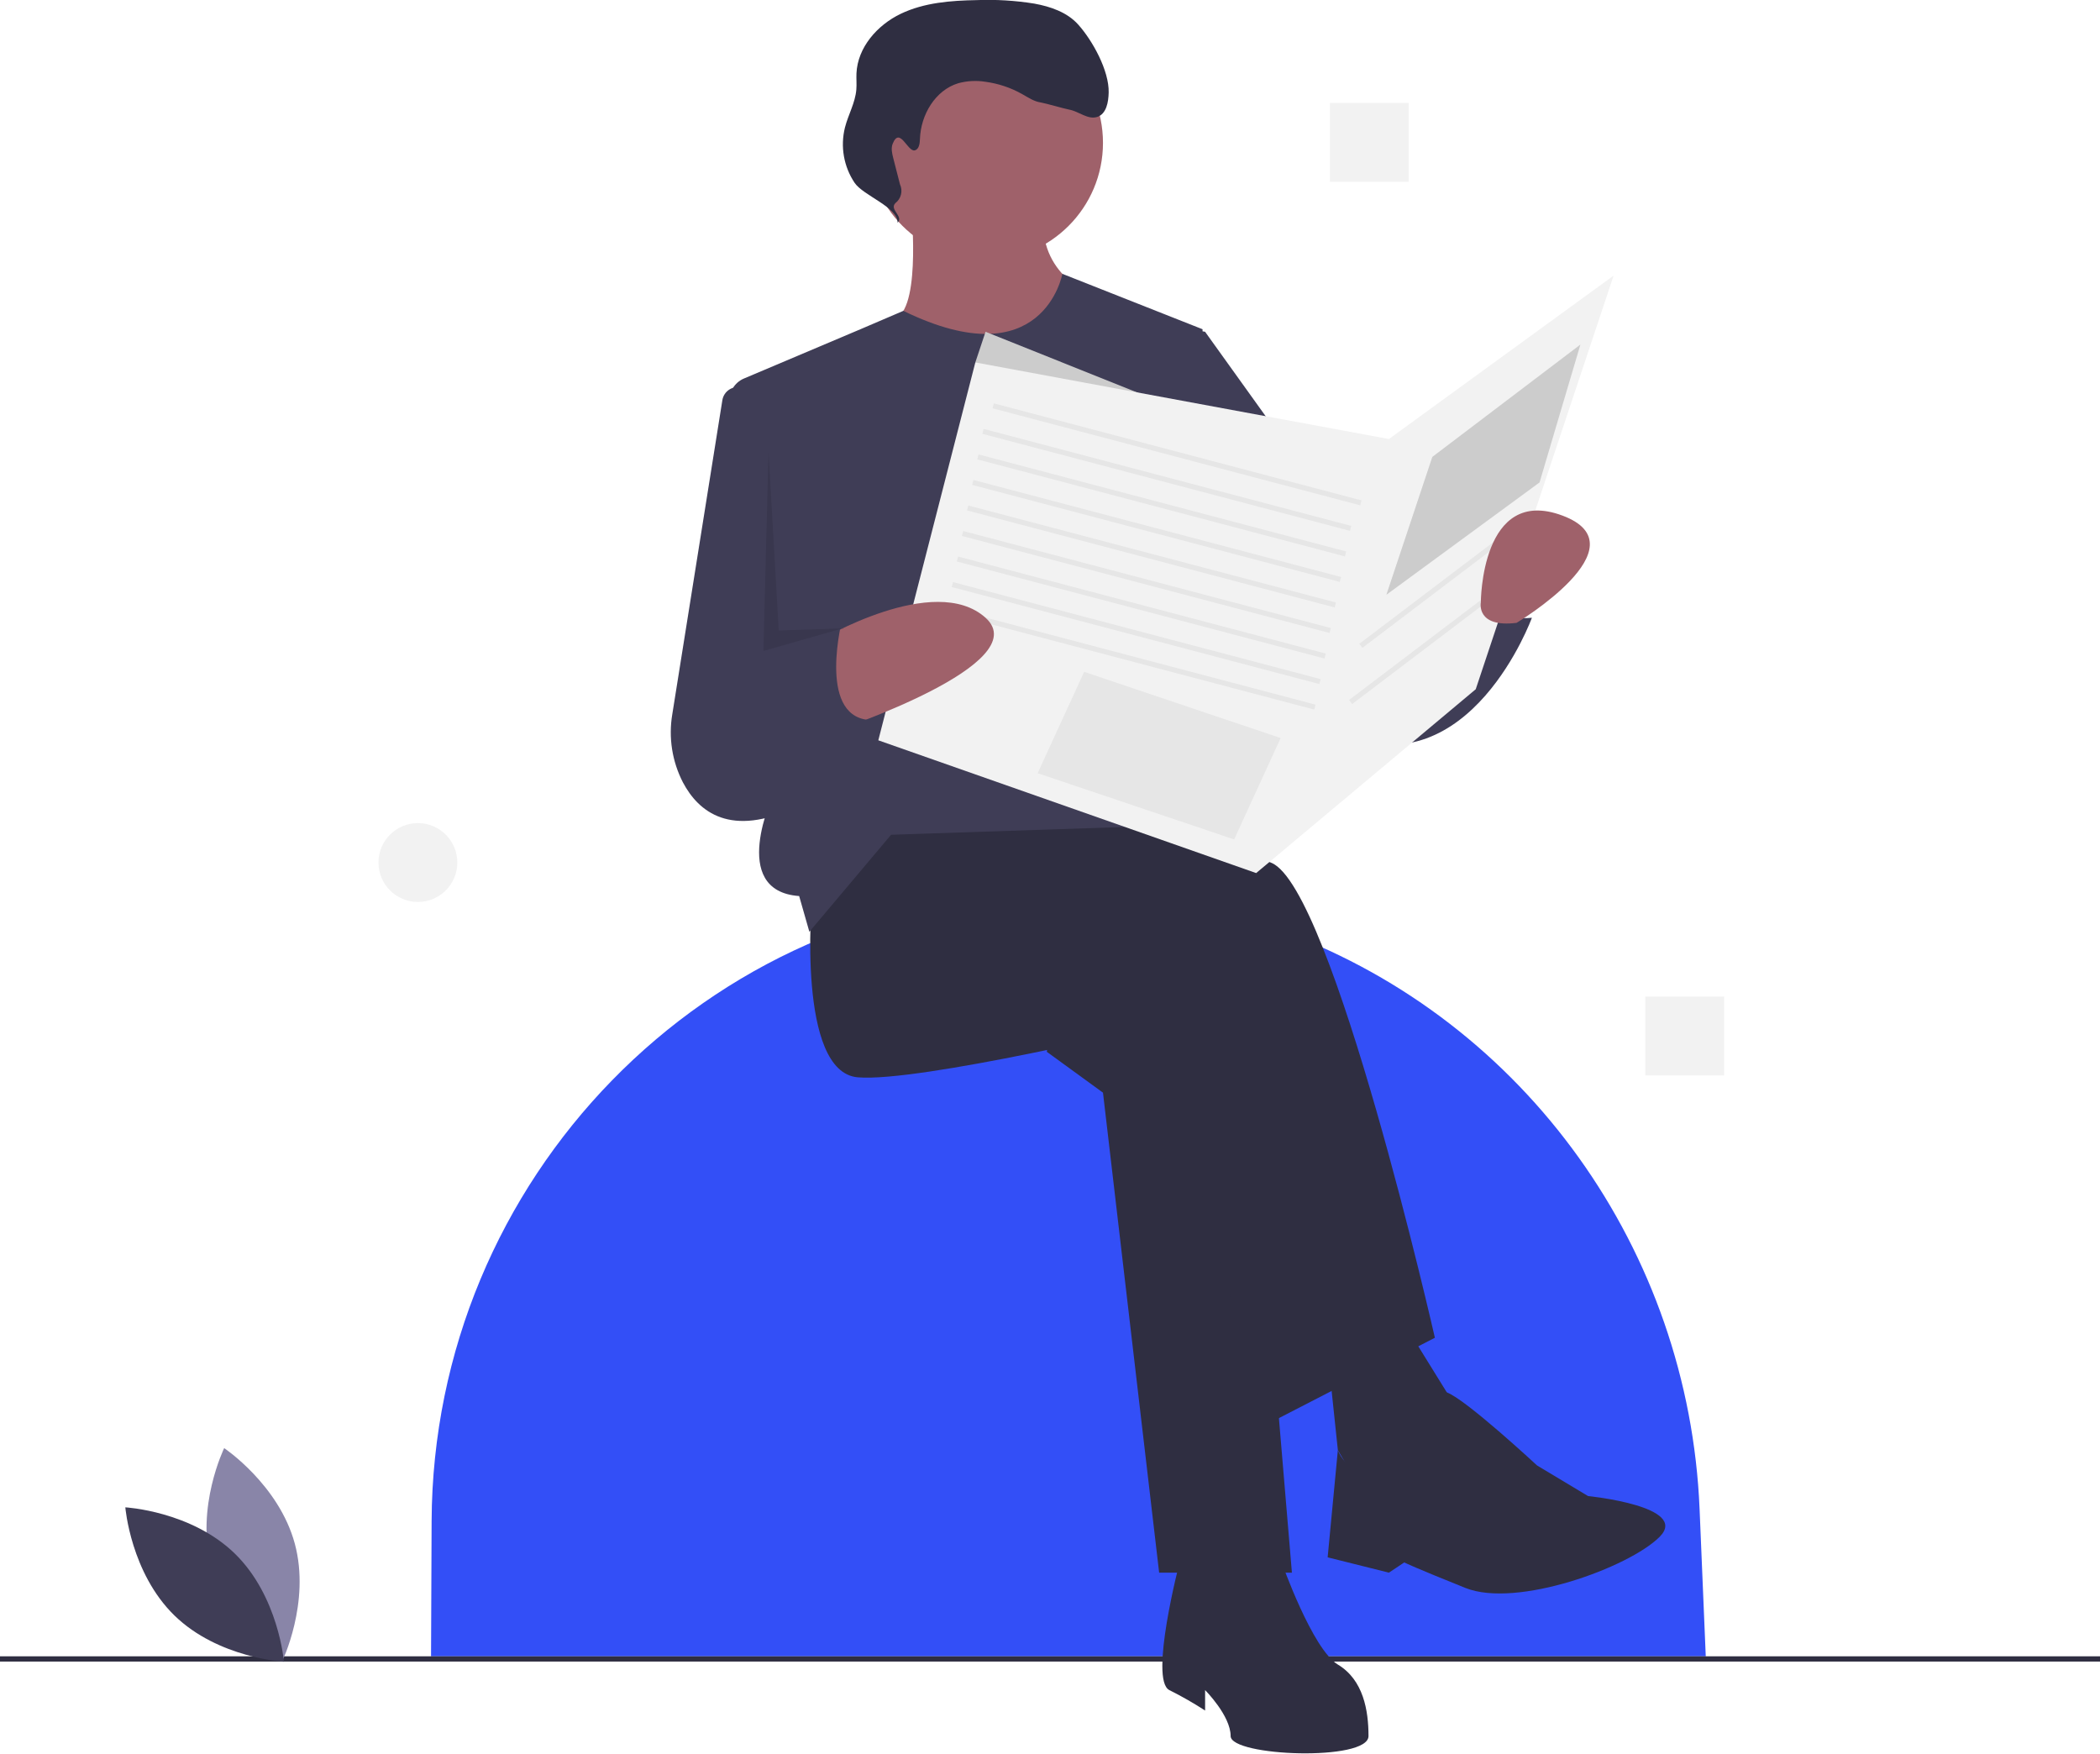
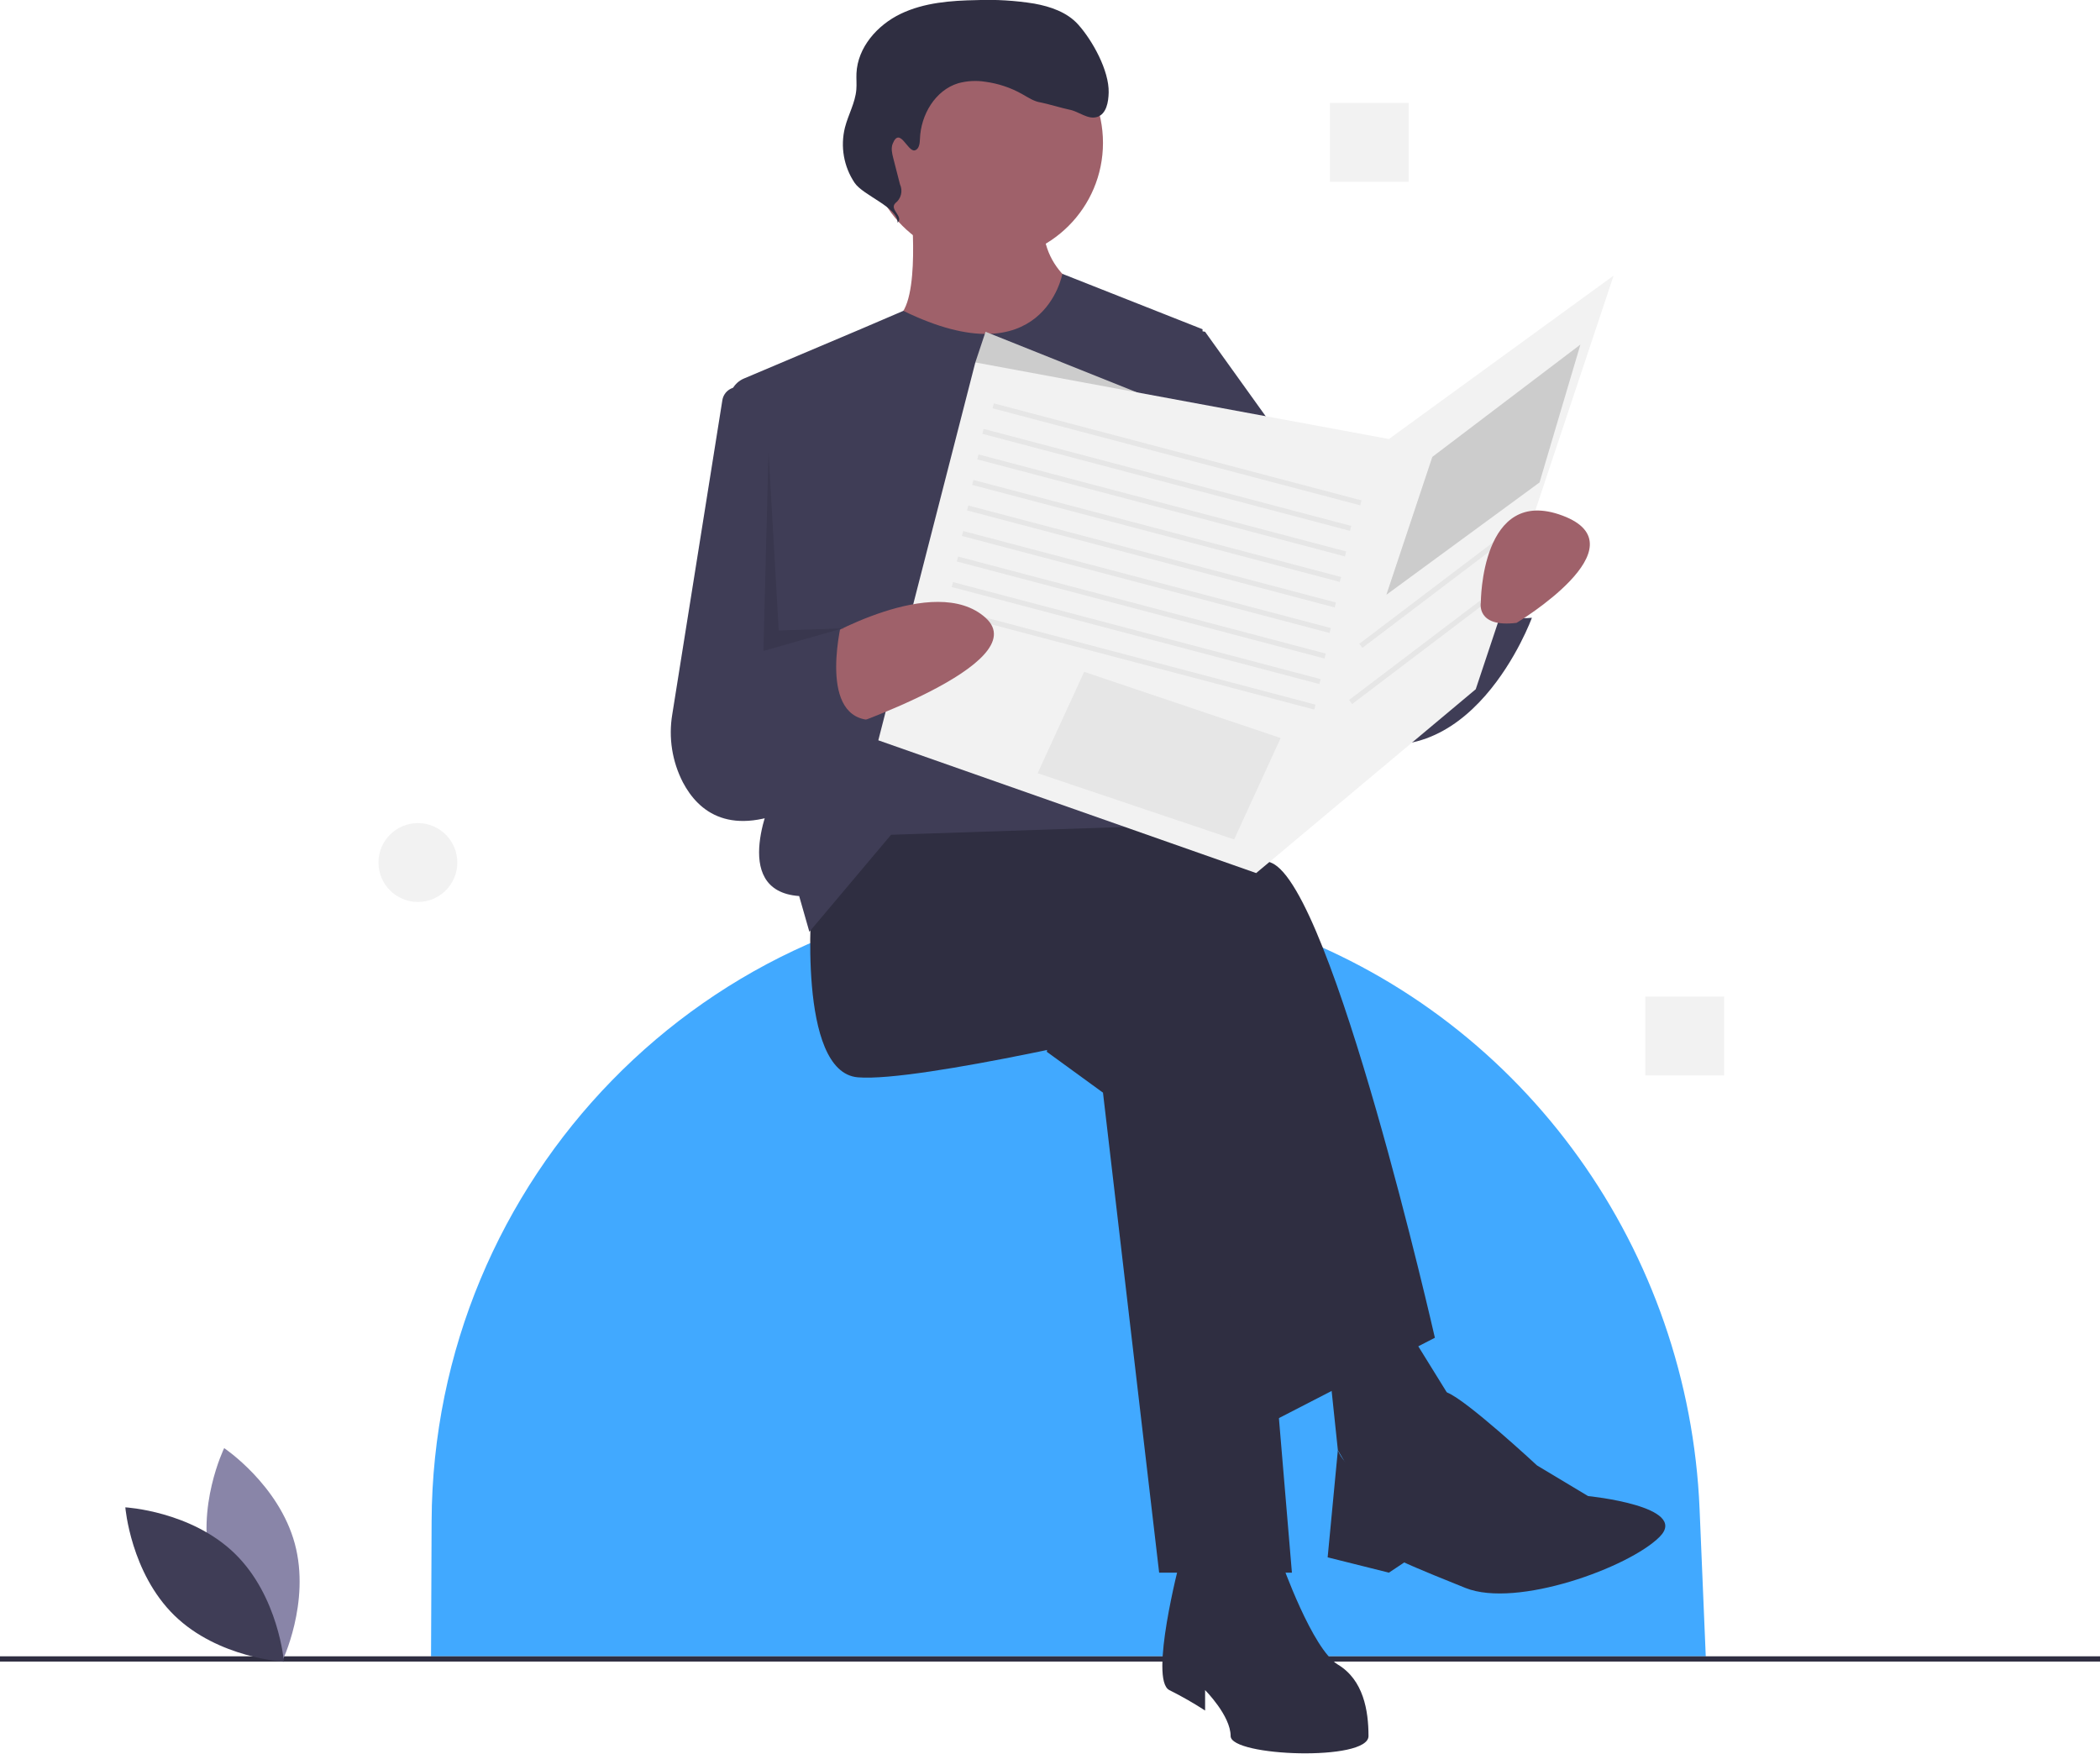
- <svg xmlns="http://www.w3.org/2000/svg" height="667.076" viewBox="0 0 799 667.076" width="799">
-   <path d="m849.5 746.62h-485l.219-51.422c.553-130.115 104.408-237.329 234.506-239.542q2.108-.036 4.223-.036h0a245.336 245.336 0 0 1 85.752 15.406c92.054 34.283 153.841 121.384 157.951 219.528z" fill="#334ff7" transform="translate(-200.5 -116.4621)" />
-   <path d="m0 630.158h799v2h-799z" fill="#2f2e41" />
-   <path d="m398.287 400.165 21.37 15.543 21.371 182.622h50.512l-17.485-207.879-69.94-27.199z" fill="#2f2e41" />
-   <path d="m509.418 458.344s-5.828 66.055 17.485 67.998 112.682-19.428 112.682-19.428l42.741 151.537 64.112-33.027s-38.856-170.965-62.169-180.679-101.025-29.142-101.025-29.142l-56.341 9.714z" fill="#2f2e41" transform="translate(-200.5 -116.4621)" />
-   <path d="m649.299 710.906s-11.657 44.684-3.886 48.57a140.535 140.535 0 0 1 13.6 7.771v-7.771s9.714 9.714 9.714 17.485 52.455 9.714 52.455 0-1.943-21.371-11.657-27.199-21.371-38.856-21.371-38.856z" fill="#2f2e41" transform="translate(-200.5 -116.4621)" />
-   <path d="m505.14 514.79 3.885 36.913 13.6 23.313 33.027-36.913-25.256-40.798z" fill="#2f2e41" />
-   <path d="m736.724 668.165s7.154-24.46 14.262-21.944 34.307 27.772 34.307 27.772l19.428 11.657s38.856 3.886 27.199 15.542-54.398 27.199-73.826 19.428-23.313-9.714-23.313-9.714l-5.828 3.886-23.313-5.828 3.886-40.799s5.828 17.485 27.199 0z" fill="#2f2e41" transform="translate(-200.5 -116.4621)" />
-   <circle cx="374.973" cy="54.349" fill="#9f616a" r="44.684" />
-   <path d="m547.303 197.039s3.886 40.799-7.771 40.799 1.943 50.512 33.027 50.512 42.741-60.226 42.741-60.226-21.371-7.771-17.485-33.027-50.512 1.943-50.512 1.943z" fill="#9f616a" transform="translate(-200.5 -116.4621)" />
-   <path d="m544.207 234.725-16.332 6.998-44.325 18.753a9 9 0 0 0 -5.437 9.294l16.734 148.746s-17.485 36.913 9.714 38.856l3.886 13.6 31.085-36.913 116.567-3.886 1.943-188.45-53.336-21.076s-7.254 40.108-60.499 14.078z" fill="#3f3d56" transform="translate(-200.5 -116.4621)" />
-   <path d="m489.991 266.008-7.179-2.051a5.919 5.919 0 0 0 -7.471 4.759l-19.052 119.507a41.502 41.502 0 0 0 4.055 25.917c5.887 11.146 18.113 21.254 43.247 9.233l17.485-126.281z" fill="#3f3d56" transform="translate(-200.5 -116.4621)" />
-   <path d="m635.7 238.809 23.313 3.886 64.112 89.368 5.828 15.542 36.913-11.657s-1.943 17.485 17.485 15.542c0 0-23.313 64.112-71.883 44.684s-64.112-77.711-64.112-77.711z" fill="#3f3d56" transform="translate(-200.5 -116.4621)" />
-   <path d="m462.399 161.203-87.426-34.971-3.885 11.657 40.798 34.97z" fill="#ccc" />
-   <path d="m548.57 173.66c1.65-.441 1.893-2.632 1.948-4.339.296-9.142 5.802-18.524 14.553-21.185a24.467 24.467 0 0 1 10.313-.568 39.063 39.063 0 0 1 13.967 4.66c2.279 1.281 4.515 2.825 7.1 3.216 1.707.259 9.101 2.408 10.801 2.711 3.738.665 7.212 4.01 10.799 2.765 3.432-1.191 4.191-5.634 4.274-9.265.189-8.273-6.092-19.724-11.624-25.878-4.198-4.671-10.519-6.827-16.698-7.948a111.168 111.168 0 0 0 -21.838-1.328c-9.889.176-20.051.94-28.968 5.218s-16.407 12.794-16.834 22.675c-.089 2.058.123 4.125-.05 6.178-.422 5.008-3.082 9.532-4.329 14.4a26.35 26.35 0 0 0 3.68 21.057c3.309 4.87 16.543 9.291 16.351 15.176 2.392-2.478-3.249-4.972-.857-7.45a5.892 5.892 0 0 0 1.752-7.199l-2.54-9.907c-.465-1.814-.922-3.778-.22-5.513 2.723-6.728 5.666 3.259 8.418 2.525z" fill="#2f2e41" transform="translate(-200.5 -116.4621)" />
-   <path d="m371.088 137.889-36.913 143.766 143.766 50.513 83.54-69.941 52.455-157.365-85.483 62.169z" fill="#f2f2f2" />
-   <g fill="#e6e6e6">
-     <path d="m647.356 216.987h1.942v144.669h-1.942z" transform="matrix(.2551543 -.9669003 .9669003 .2551543 2.65912 725.9059)" />
-     <path d="m643.471 226.701h1.942v144.669h-1.942z" transform="matrix(.2551543 -.9669003 .9669003 .2551543 -9.62744 729.3844)" />
-     <path d="m641.528 236.415h1.942v144.669h-1.942z" transform="matrix(.2551543 -.9669003 .9669003 .2551543 -20.46692 734.7413)" />
-     <path d="m639.585 246.129h1.942v144.669h-1.942z" transform="matrix(.2551543 -.9669003 .9669003 .2551543 -31.3064 740.0982)" />
-     <path d="m637.642 255.843h1.942v144.669h-1.942z" transform="matrix(.2551543 -.9669003 .9669003 .2551543 -42.14588 745.4551)" />
-     <path d="m635.7 265.557h1.942v144.669h-1.942z" transform="matrix(.2551543 -.9669003 .9669003 .2551543 -52.98536 750.812)" />
-     <path d="m633.757 275.27h1.942v144.669h-1.942z" transform="matrix(.2551543 -.9669003 .9669003 .2551543 -63.82485 756.1689)" />
-     <path d="m631.814 284.984h1.942v144.669h-1.942z" transform="matrix(.2551543 -.9669003 .9669003 .2551543 -74.66433 761.5258)" />
-     <path d="m629.871 294.698h1.942v144.669h-1.942z" transform="matrix(.2551543 -.9669003 .9669003 .2551543 -85.50381 766.8827)" />
-   </g>
-   <path d="m512.35 360.104s43.695-26.099 63.123-8.614-56.341 42.741-56.341 42.741z" fill="#9f616a" transform="translate(-200.5 -116.4621)" />
-   <path d="m464.734 372.861 56.341-21.371s-9.714 36.913 9.714 38.856l-27.199 33.027s-54.398 0-38.856-50.512z" fill="#3f3d56" transform="translate(-200.5 -116.4621)" />
-   <path d="m412.494 255.602 74.761 25.197-17.693 38.566-74.761-25.196z" fill="#e6e6e6" />
-   <path d="m544.967 173.831 56.341-42.742-15.542 52.456-58.284 42.741z" fill="#ccc" />
-   <path d="m711.079 339.834h70.719v1.943h-70.719z" fill="#e6e6e6" transform="matrix(.7967075 -.6043651 .6043651 .7967075 -254.7255 403.9423)" />
-   <path d="m707.194 361.204h70.719v1.943h-70.719z" fill="#e6e6e6" transform="matrix(.7967075 -.6043651 .6043651 .7967075 -268.4311 405.9385)" />
-   <path d="m777.523 353.433s48.57-29.142 17.485-40.799-31.085 33.027-31.085 33.027-1.943 9.714 13.6 7.771z" fill="#9f616a" transform="translate(-200.5 -116.4621)" />
-   <path d="m292.405 171.888-1.943 75.769 30.113-8.594-24.285.822z" opacity=".1" />
-   <path d="m280.909 712.354c6.073 22.45 26.875 36.354 26.875 36.354s10.955-22.495 4.882-44.945-26.875-36.354-26.875-36.354-10.955 22.495-4.882 44.945z" fill="#8985a8" transform="translate(-200.5 -116.4621)" />
-   <path d="m289.833 707.53c16.665 16.223 18.7 41.16 18.7 41.16s-24.984-1.364-41.648-17.587-18.7-41.16-18.7-41.16 24.984 1.364 41.648 17.587z" fill="#3f3d56" transform="translate(-200.5 -116.4621)" />
-   <path d="m626 379.158h30v30h-30z" fill="#f2f2f2" />
-   <path d="m506 39.158h30v30h-30z" fill="#f2f2f2" />
-   <circle cx="159" cy="328.158" fill="#f2f2f2" r="15" />
+ <svg xmlns="http://www.w3.org/2000/svg" id="a751cec9-7d0e-4c8a-a2d9-3a6c65a20454" data-name="Layer 1" width="799" height="667.076" viewBox="0 0 799 667.076">
+   <path d="M849.5,746.62h-485l.219-51.422c.553-130.115,104.408-237.329,234.506-239.542q2.108-.036,4.223-.036h0a245.336,245.336,0,0,1,85.752,15.406c92.054,34.283,153.841,121.384,157.951,219.528Z" transform="translate(-200.5 -116.4621)" fill="#41a9ff" />
+   <rect y="630.158" width="799" height="2" fill="#2f2e41" />
+   <polygon points="398.287 400.165 419.657 415.708 441.028 598.33 491.54 598.33 474.055 390.451 404.115 363.252 398.287 400.165" fill="#2f2e41" />
+   <path d="M509.418,458.344s-5.828,66.055,17.485,67.998,112.682-19.428,112.682-19.428l42.741,151.537,64.112-33.027s-38.856-170.965-62.169-180.679-101.025-29.142-101.025-29.142l-56.341,9.714Z" transform="translate(-200.5 -116.4621)" fill="#2f2e41" />
+   <path d="M649.299,710.906s-11.657,44.684-3.886,48.57a140.535,140.535,0,0,1,13.6,7.771v-7.771s9.714,9.714,9.714,17.485,52.455,9.714,52.455,0-1.943-21.371-11.657-27.199-21.371-38.856-21.371-38.856Z" transform="translate(-200.5 -116.4621)" fill="#2f2e41" />
+   <polygon points="505.14 514.79 509.025 551.703 522.625 575.016 555.652 538.103 530.396 497.305 505.14 514.79" fill="#2f2e41" />
+   <path d="M736.724,668.165s7.154-24.46,14.262-21.944,34.307,27.772,34.307,27.772L804.722,685.65s38.856,3.886,27.199,15.542-54.398,27.199-73.826,19.428-23.313-9.714-23.313-9.714l-5.828,3.886-23.313-5.828,3.886-40.799S715.354,685.65,736.724,668.165Z" transform="translate(-200.5 -116.4621)" fill="#2f2e41" />
+   <circle cx="374.973" cy="54.349" r="44.684" fill="#9f616a" />
+   <path d="M547.303,197.039s3.886,40.799-7.771,40.799S541.474,288.35,572.559,288.35s42.741-60.226,42.741-60.226-21.371-7.771-17.485-33.027S547.303,197.039,547.303,197.039Z" transform="translate(-200.5 -116.4621)" fill="#9f616a" />
+   <path d="M544.207,234.725l-16.332,6.998L483.55,260.476a9,9,0,0,0-5.437,9.294l16.734,148.746s-17.485,36.913,9.714,38.856L508.447,470.972l31.085-36.913,116.567-3.886,1.943-188.45L604.706,220.647S597.452,260.755,544.207,234.725Z" transform="translate(-200.5 -116.4621)" fill="#3f3d56" />
+   <path d="M489.991,266.008l-7.179-2.051a5.919,5.919,0,0,0-7.471,4.759L456.288,388.223a41.502,41.502,0,0,0,4.055,25.917c5.887,11.146,18.113,21.254,43.247,9.233l17.485-126.281Z" transform="translate(-200.5 -116.4621)" fill="#3f3d56" />
+   <path d="M635.7,238.809l23.313,3.886,64.112,89.368L728.953,347.605l36.913-11.657s-1.943,17.485,17.485,15.542c0,0-23.313,64.112-71.883,44.684s-64.112-77.711-64.112-77.711Z" transform="translate(-200.5 -116.4621)" fill="#3f3d56" />
+   <polygon points="462.399 161.203 374.973 126.232 371.088 137.889 411.886 172.859 462.399 161.203" fill="#ccc" />
+   <path d="M548.57,173.66c1.65-.441,1.893-2.632,1.948-4.339.296-9.142,5.802-18.524,14.553-21.185a24.467,24.467,0,0,1,10.313-.568,39.063,39.063,0,0,1,13.967,4.66c2.279,1.281,4.515,2.825,7.1,3.216,1.707.259,9.101,2.408,10.801,2.711,3.738.665,7.212,4.01,10.799,2.765,3.432-1.191,4.191-5.634,4.274-9.265.189-8.273-6.092-19.724-11.624-25.878-4.198-4.671-10.519-6.827-16.698-7.948a111.168,111.168,0,0,0-21.838-1.328c-9.889.176-20.051.94-28.968,5.218s-16.407,12.794-16.834,22.675c-.089,2.058.123,4.125-.05,6.178-.422,5.008-3.082,9.532-4.329,14.4a26.35,26.35,0,0,0,3.68,21.057c3.309,4.87,16.543,9.291,16.351,15.176,2.392-2.478-3.249-4.972-.857-7.45a5.892,5.892,0,0,0,1.752-7.199l-2.54-9.907c-.465-1.814-.922-3.778-.22-5.513C542.875,164.407,545.818,174.395,548.57,173.66Z" transform="translate(-200.5 -116.4621)" fill="#2f2e41" />
+   <polygon points="371.088 137.889 334.175 281.655 477.941 332.168 561.481 262.227 613.936 104.862 528.453 167.031 371.088 137.889" fill="#f2f2f2" />
+   <rect x="647.356" y="216.987" width="1.942" height="144.669" transform="translate(2.65912 725.9059) rotate(-75.21727)" fill="#e6e6e6" />
+   <rect x="643.471" y="226.701" width="1.942" height="144.669" transform="translate(-9.62744 729.3844) rotate(-75.21727)" fill="#e6e6e6" />
+   <rect x="641.528" y="236.415" width="1.942" height="144.669" transform="translate(-20.46692 734.7413) rotate(-75.21727)" fill="#e6e6e6" />
+   <rect x="639.585" y="246.129" width="1.942" height="144.669" transform="translate(-31.3064 740.0982) rotate(-75.21727)" fill="#e6e6e6" />
+   <rect x="637.642" y="255.843" width="1.942" height="144.669" transform="translate(-42.14588 745.4551) rotate(-75.21727)" fill="#e6e6e6" />
+   <rect x="635.7" y="265.557" width="1.942" height="144.669" transform="translate(-52.98536 750.812) rotate(-75.21727)" fill="#e6e6e6" />
+   <rect x="633.757" y="275.27" width="1.942" height="144.669" transform="translate(-63.82485 756.1689) rotate(-75.21727)" fill="#e6e6e6" />
+   <rect x="631.814" y="284.984" width="1.942" height="144.669" transform="translate(-74.66433 761.5258) rotate(-75.21727)" fill="#e6e6e6" />
+   <rect x="629.871" y="294.698" width="1.942" height="144.669" transform="translate(-85.50381 766.8827) rotate(-75.21727)" fill="#e6e6e6" />
+   <path d="M512.35,360.104s43.695-26.099,63.123-8.614-56.341,42.741-56.341,42.741Z" transform="translate(-200.5 -116.4621)" fill="#9f616a" />
+   <path d="M464.734,372.861l56.341-21.371s-9.714,36.913,9.714,38.856L503.59,423.374S449.192,423.374,464.734,372.861Z" transform="translate(-200.5 -116.4621)" fill="#3f3d56" />
+   <polygon points="412.494 255.602 487.255 280.799 469.562 319.365 394.801 294.169 412.494 255.602" fill="#e6e6e6" />
+   <polygon points="544.967 173.831 601.308 131.089 585.766 183.545 527.482 226.286 544.967 173.831" fill="#ccc" />
+   <rect x="711.079" y="339.834" width="70.719" height="1.943" transform="translate(-254.7255 403.9423) rotate(-37.18317)" fill="#e6e6e6" />
+   <rect x="707.194" y="361.204" width="70.719" height="1.943" transform="translate(-268.4311 405.9385) rotate(-37.18317)" fill="#e6e6e6" />
+   <path d="M777.523,353.433s48.57-29.142,17.485-40.799-31.085,33.027-31.085,33.027S761.981,355.376,777.523,353.433Z" transform="translate(-200.5 -116.4621)" fill="#9f616a" />
+   <polygon points="292.405 171.888 290.462 247.657 320.575 239.063 296.29 239.885 292.405 171.888" opacity="0.1" />
+   <path d="M280.909,712.354c6.073,22.45,26.875,36.354,26.875,36.354s10.955-22.495,4.882-44.945-26.875-36.354-26.875-36.354S274.835,689.904,280.909,712.354Z" transform="translate(-200.5 -116.4621)" fill="#8985a8" />
+   <path d="M289.833,707.53c16.665,16.223,18.7,41.16,18.7,41.16s-24.984-1.364-41.648-17.587-18.7-41.16-18.7-41.16S273.168,691.307,289.833,707.53Z" transform="translate(-200.5 -116.4621)" fill="#3f3d56" />
+   <rect x="626" y="379.158" width="30" height="30" fill="#f2f2f2" />
+   <rect x="506" y="39.158" width="30" height="30" fill="#f2f2f2" />
+   <circle cx="159" cy="328.158" r="15" fill="#f2f2f2" />
</svg>
